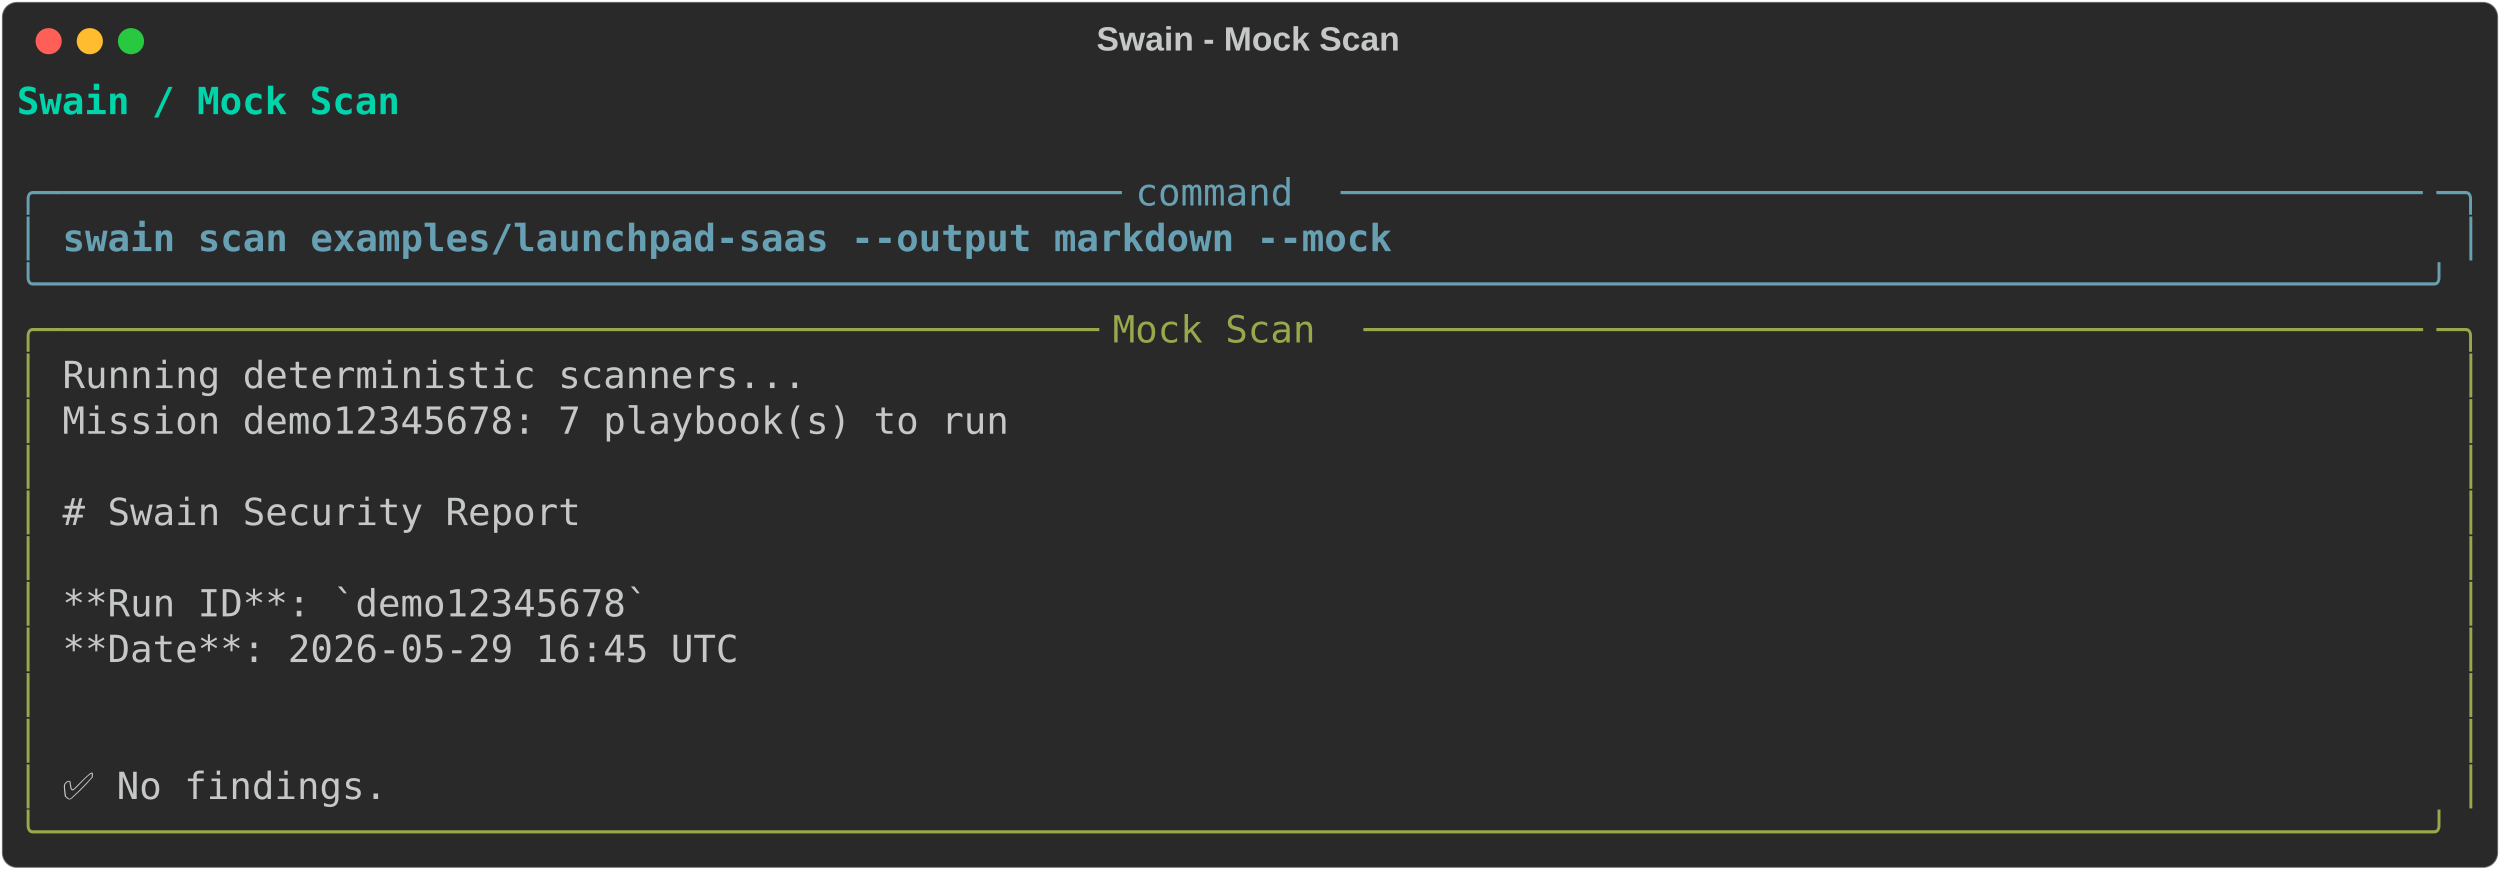
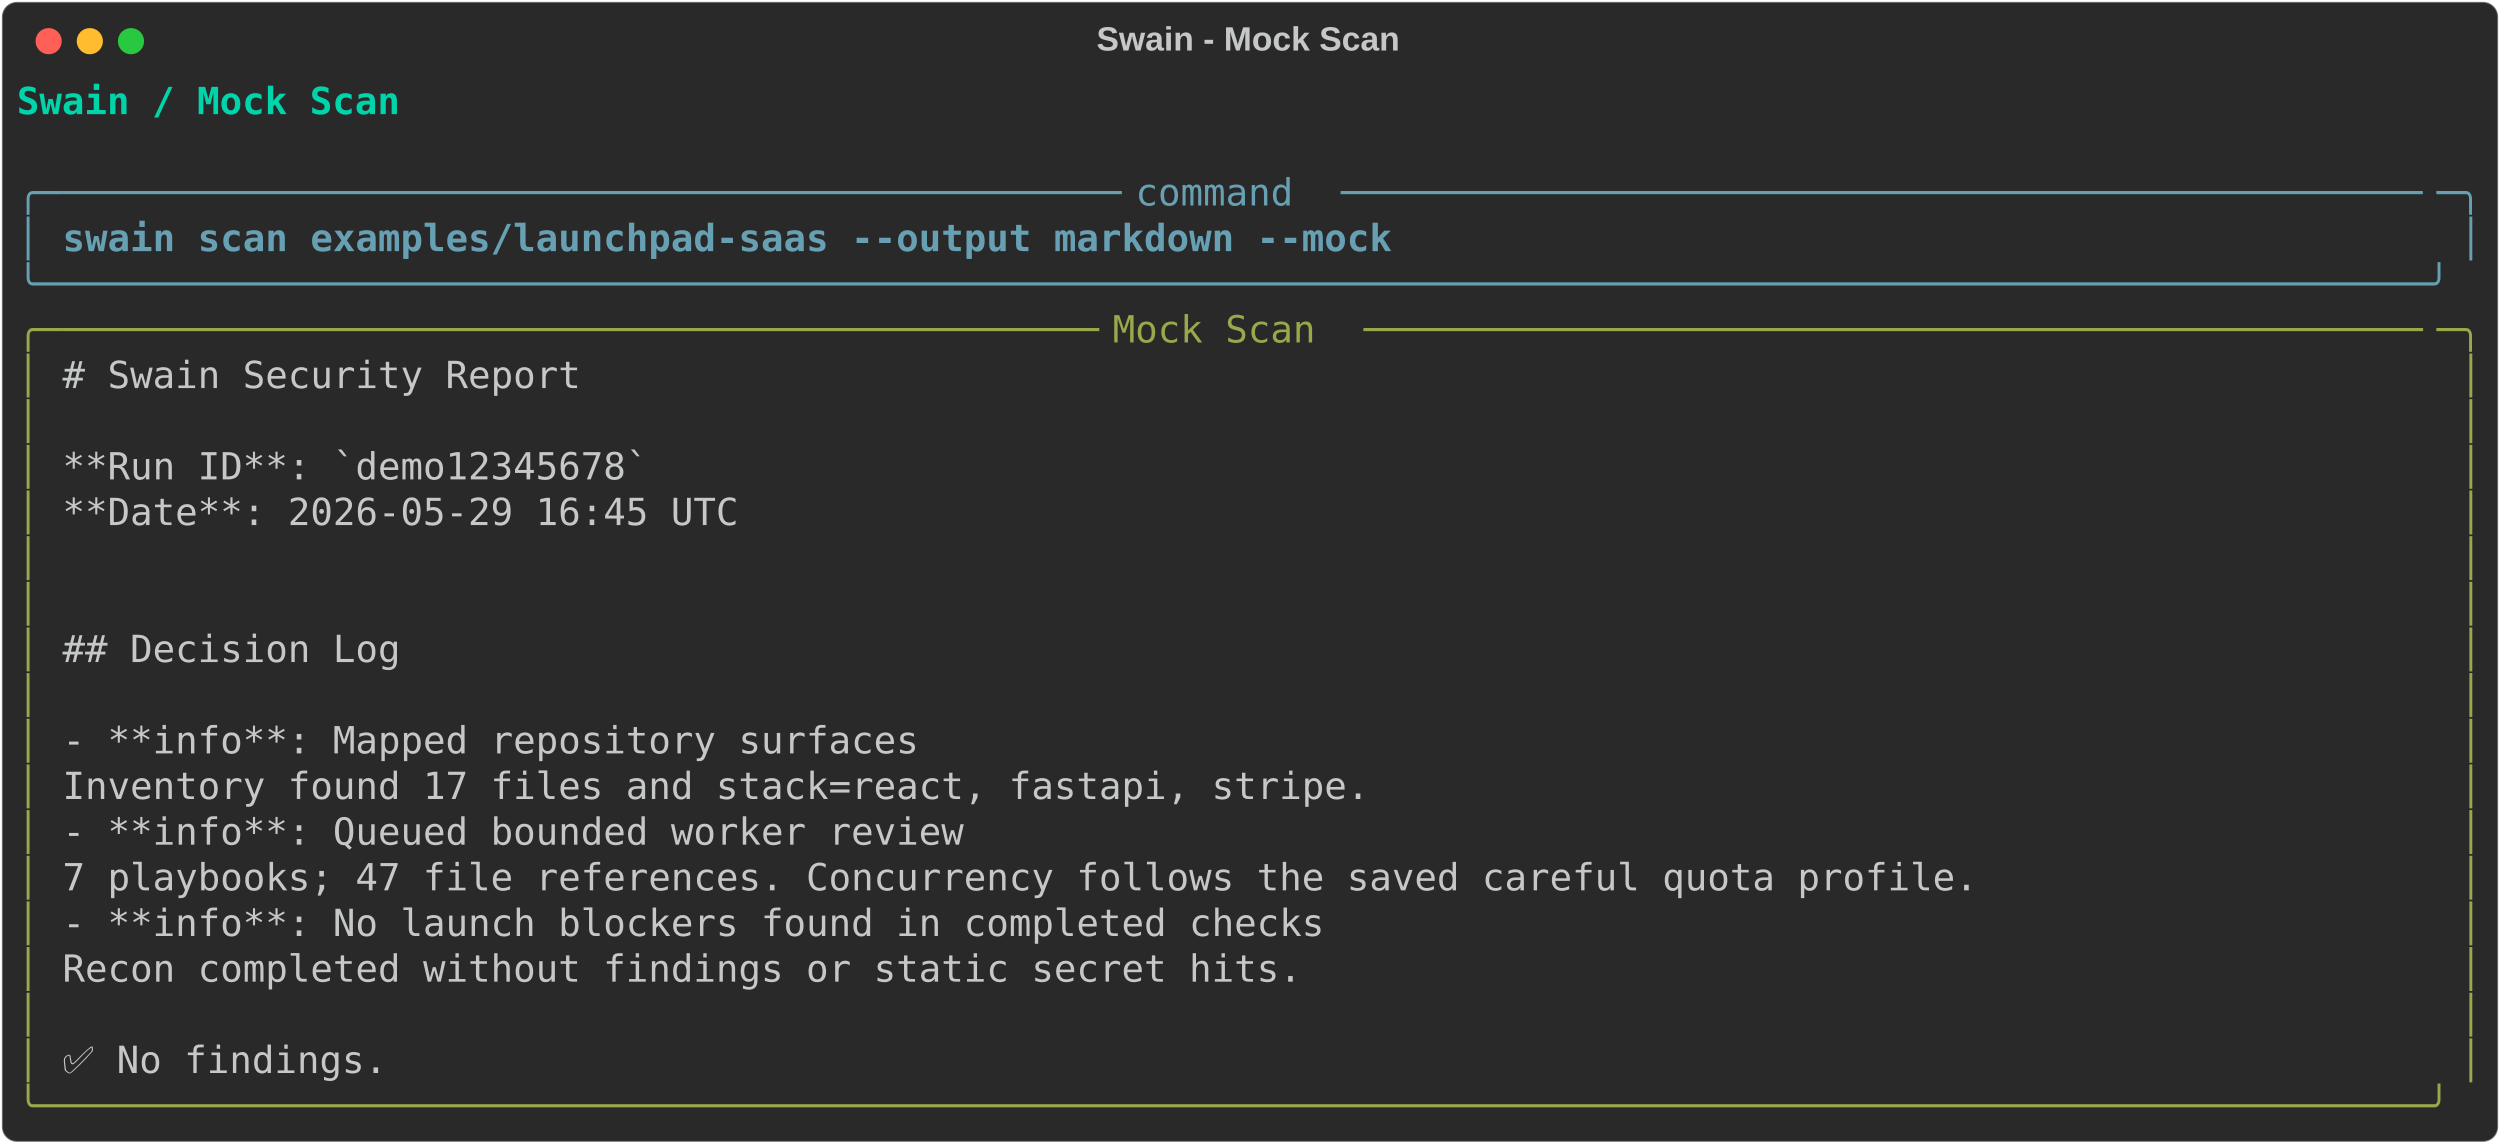
- <svg xmlns="http://www.w3.org/2000/svg" class="rich-terminal" viewBox="0 0 1336 464.8">
+ <svg xmlns="http://www.w3.org/2000/svg" class="rich-terminal" viewBox="0 0 1336 611.2">
  <style>

    @font-face {
        font-family: "Fira Code";
        src: local("FiraCode-Regular"),
                url("https://cdnjs.cloudflare.com/ajax/libs/firacode/6.2.0/woff2/FiraCode-Regular.woff2") format("woff2"),
                url("https://cdnjs.cloudflare.com/ajax/libs/firacode/6.2.0/woff/FiraCode-Regular.woff") format("woff");
        font-style: normal;
        font-weight: 400;
    }
    @font-face {
        font-family: "Fira Code";
        src: local("FiraCode-Bold"),
                url("https://cdnjs.cloudflare.com/ajax/libs/firacode/6.2.0/woff2/FiraCode-Bold.woff2") format("woff2"),
                url("https://cdnjs.cloudflare.com/ajax/libs/firacode/6.2.0/woff/FiraCode-Bold.woff") format("woff");
        font-style: bold;
        font-weight: 700;
    }

-     .terminal-3590887351-matrix {
+     .terminal-1514334755-matrix {
        font-family: Fira Code, monospace;
        font-size: 20px;
        line-height: 24.4px;
        font-variant-east-asian: full-width;
    }

-     .terminal-3590887351-title {
+     .terminal-1514334755-title {
        font-size: 18px;
        font-weight: bold;
        font-family: arial;
    }

-     .terminal-3590887351-r1 { fill: #00d4aa;font-weight: bold }
- .terminal-3590887351-r2 { fill: #c5c8c6 }
- .terminal-3590887351-r3 { fill: #68a0b3 }
- .terminal-3590887351-r4 { fill: #68a0b3;font-weight: bold }
- .terminal-3590887351-r5 { fill: #98a84b }
+     .terminal-1514334755-r1 { fill: #00d4aa;font-weight: bold }
+ .terminal-1514334755-r2 { fill: #c5c8c6 }
+ .terminal-1514334755-r3 { fill: #68a0b3 }
+ .terminal-1514334755-r4 { fill: #68a0b3;font-weight: bold }
+ .terminal-1514334755-r5 { fill: #98a84b }
    </style>
  <defs>
-     <clipPath id="terminal-3590887351-clip-terminal">
-       <rect x="0" y="0" width="1316.6" height="413.8" />
-     </clipPath>
-     <clipPath id="terminal-3590887351-line-0">
+     <clipPath id="terminal-1514334755-clip-terminal">
+       <rect x="0" y="0" width="1316.6" height="560.2" />
+     </clipPath>
+     <clipPath id="terminal-1514334755-line-0">
      <rect x="0" y="1.5" width="1317.6" height="24.65" />
    </clipPath>
-     <clipPath id="terminal-3590887351-line-1">
+     <clipPath id="terminal-1514334755-line-1">
      <rect x="0" y="25.9" width="1317.6" height="24.65" />
    </clipPath>
-     <clipPath id="terminal-3590887351-line-2">
+     <clipPath id="terminal-1514334755-line-2">
      <rect x="0" y="50.3" width="1317.6" height="24.65" />
    </clipPath>
-     <clipPath id="terminal-3590887351-line-3">
+     <clipPath id="terminal-1514334755-line-3">
      <rect x="0" y="74.7" width="1317.6" height="24.65" />
    </clipPath>
-     <clipPath id="terminal-3590887351-line-4">
+     <clipPath id="terminal-1514334755-line-4">
      <rect x="0" y="99.1" width="1317.6" height="24.65" />
    </clipPath>
-     <clipPath id="terminal-3590887351-line-5">
+     <clipPath id="terminal-1514334755-line-5">
      <rect x="0" y="123.5" width="1317.6" height="24.65" />
    </clipPath>
-     <clipPath id="terminal-3590887351-line-6">
+     <clipPath id="terminal-1514334755-line-6">
      <rect x="0" y="147.9" width="1317.6" height="24.65" />
    </clipPath>
-     <clipPath id="terminal-3590887351-line-7">
+     <clipPath id="terminal-1514334755-line-7">
      <rect x="0" y="172.3" width="1317.6" height="24.65" />
    </clipPath>
-     <clipPath id="terminal-3590887351-line-8">
+     <clipPath id="terminal-1514334755-line-8">
      <rect x="0" y="196.7" width="1317.6" height="24.65" />
    </clipPath>
-     <clipPath id="terminal-3590887351-line-9">
+     <clipPath id="terminal-1514334755-line-9">
      <rect x="0" y="221.1" width="1317.6" height="24.65" />
    </clipPath>
-     <clipPath id="terminal-3590887351-line-10">
+     <clipPath id="terminal-1514334755-line-10">
      <rect x="0" y="245.5" width="1317.6" height="24.65" />
    </clipPath>
-     <clipPath id="terminal-3590887351-line-11">
+     <clipPath id="terminal-1514334755-line-11">
      <rect x="0" y="269.9" width="1317.6" height="24.65" />
    </clipPath>
-     <clipPath id="terminal-3590887351-line-12">
+     <clipPath id="terminal-1514334755-line-12">
      <rect x="0" y="294.3" width="1317.6" height="24.65" />
    </clipPath>
-     <clipPath id="terminal-3590887351-line-13">
+     <clipPath id="terminal-1514334755-line-13">
      <rect x="0" y="318.7" width="1317.6" height="24.65" />
    </clipPath>
-     <clipPath id="terminal-3590887351-line-14">
+     <clipPath id="terminal-1514334755-line-14">
      <rect x="0" y="343.1" width="1317.6" height="24.65" />
    </clipPath>
-     <clipPath id="terminal-3590887351-line-15">
+     <clipPath id="terminal-1514334755-line-15">
      <rect x="0" y="367.5" width="1317.6" height="24.65" />
    </clipPath>
+     <clipPath id="terminal-1514334755-line-16">
+       <rect x="0" y="391.9" width="1317.6" height="24.65" />
+     </clipPath>
+     <clipPath id="terminal-1514334755-line-17">
+       <rect x="0" y="416.3" width="1317.6" height="24.65" />
+     </clipPath>
+     <clipPath id="terminal-1514334755-line-18">
+       <rect x="0" y="440.7" width="1317.6" height="24.65" />
+     </clipPath>
+     <clipPath id="terminal-1514334755-line-19">
+       <rect x="0" y="465.1" width="1317.6" height="24.65" />
+     </clipPath>
+     <clipPath id="terminal-1514334755-line-20">
+       <rect x="0" y="489.5" width="1317.6" height="24.65" />
+     </clipPath>
+     <clipPath id="terminal-1514334755-line-21">
+       <rect x="0" y="513.9" width="1317.6" height="24.65" />
+     </clipPath>
  </defs>
-   <rect fill="#292929" stroke="rgba(255,255,255,0.35)" stroke-width="1" x="1" y="1" width="1334" height="462.8" rx="8" />
-   <text class="terminal-3590887351-title" fill="#c5c8c6" text-anchor="middle" x="667" y="27">Swain - Mock Scan</text>
+   <rect fill="#292929" stroke="rgba(255,255,255,0.35)" stroke-width="1" x="1" y="1" width="1334" height="609.2" rx="8" />
+   <text class="terminal-1514334755-title" fill="#c5c8c6" text-anchor="middle" x="667" y="27">Swain - Mock Scan</text>
  <g transform="translate(26,22)">
    <circle cx="0" cy="0" r="7" fill="#ff5f57" />
    <circle cx="22" cy="0" r="7" fill="#febc2e" />
    <circle cx="44" cy="0" r="7" fill="#28c840" />
  </g>
-   <g transform="translate(9, 41)" clip-path="url(#terminal-3590887351-clip-terminal)">
-     <g class="terminal-3590887351-matrix">
-       <text class="terminal-3590887351-r1" x="0" y="20" textLength="207.4" clip-path="url(#terminal-3590887351-line-0)">Swain / Mock Scan</text>
-       <text class="terminal-3590887351-r2" x="1317.6" y="20" textLength="12.2" clip-path="url(#terminal-3590887351-line-0)">
- </text>
-       <text class="terminal-3590887351-r2" x="1317.6" y="44.4" textLength="12.2" clip-path="url(#terminal-3590887351-line-1)">
- </text>
-       <text class="terminal-3590887351-r3" x="0" y="68.8" textLength="24.4" clip-path="url(#terminal-3590887351-line-2)">╭─</text>
-       <text class="terminal-3590887351-r3" x="24.4" y="68.8" textLength="573.4" clip-path="url(#terminal-3590887351-line-2)">───────────────────────────────────────────────</text>
-       <text class="terminal-3590887351-r3" x="597.8" y="68.8" textLength="109.8" clip-path="url(#terminal-3590887351-line-2)"> command </text>
-       <text class="terminal-3590887351-r3" x="707.6" y="68.8" textLength="585.6" clip-path="url(#terminal-3590887351-line-2)">────────────────────────────────────────────────</text>
-       <text class="terminal-3590887351-r3" x="1293.2" y="68.8" textLength="24.4" clip-path="url(#terminal-3590887351-line-2)">─╮</text>
-       <text class="terminal-3590887351-r2" x="1317.6" y="68.8" textLength="12.2" clip-path="url(#terminal-3590887351-line-2)">
- </text>
-       <text class="terminal-3590887351-r3" x="0" y="93.2" textLength="12.2" clip-path="url(#terminal-3590887351-line-3)">│</text>
-       <text class="terminal-3590887351-r4" x="24.4" y="93.2" textLength="719.8" clip-path="url(#terminal-3590887351-line-3)">swain scan examples/launchpad-saas --output markdown --mock</text>
-       <text class="terminal-3590887351-r3" x="1305.4" y="93.2" textLength="12.2" clip-path="url(#terminal-3590887351-line-3)">│</text>
-       <text class="terminal-3590887351-r2" x="1317.6" y="93.2" textLength="12.2" clip-path="url(#terminal-3590887351-line-3)">
- </text>
-       <text class="terminal-3590887351-r3" x="0" y="117.6" textLength="1317.6" clip-path="url(#terminal-3590887351-line-4)">╰──────────────────────────────────────────────────────────────────────────────────────────────────────────╯</text>
-       <text class="terminal-3590887351-r2" x="1317.6" y="117.6" textLength="12.2" clip-path="url(#terminal-3590887351-line-4)">
- </text>
-       <text class="terminal-3590887351-r5" x="0" y="142" textLength="24.4" clip-path="url(#terminal-3590887351-line-5)">╭─</text>
-       <text class="terminal-3590887351-r5" x="24.4" y="142" textLength="561.2" clip-path="url(#terminal-3590887351-line-5)">──────────────────────────────────────────────</text>
-       <text class="terminal-3590887351-r5" x="585.6" y="142" textLength="134.2" clip-path="url(#terminal-3590887351-line-5)"> Mock Scan </text>
-       <text class="terminal-3590887351-r5" x="719.8" y="142" textLength="573.4" clip-path="url(#terminal-3590887351-line-5)">───────────────────────────────────────────────</text>
-       <text class="terminal-3590887351-r5" x="1293.2" y="142" textLength="24.4" clip-path="url(#terminal-3590887351-line-5)">─╮</text>
-       <text class="terminal-3590887351-r2" x="1317.6" y="142" textLength="12.2" clip-path="url(#terminal-3590887351-line-5)">
- </text>
-       <text class="terminal-3590887351-r5" x="0" y="166.4" textLength="12.2" clip-path="url(#terminal-3590887351-line-6)">│</text>
-       <text class="terminal-3590887351-r2" x="24.4" y="166.4" textLength="402.6" clip-path="url(#terminal-3590887351-line-6)">Running deterministic scanners...</text>
-       <text class="terminal-3590887351-r5" x="1305.4" y="166.4" textLength="12.2" clip-path="url(#terminal-3590887351-line-6)">│</text>
-       <text class="terminal-3590887351-r2" x="1317.6" y="166.4" textLength="12.2" clip-path="url(#terminal-3590887351-line-6)">
- </text>
-       <text class="terminal-3590887351-r5" x="0" y="190.8" textLength="12.2" clip-path="url(#terminal-3590887351-line-7)">│</text>
-       <text class="terminal-3590887351-r2" x="24.4" y="190.8" textLength="512.4" clip-path="url(#terminal-3590887351-line-7)">Mission demo12345678: 7 playbook(s) to run</text>
-       <text class="terminal-3590887351-r5" x="1305.4" y="190.8" textLength="12.2" clip-path="url(#terminal-3590887351-line-7)">│</text>
-       <text class="terminal-3590887351-r2" x="1317.6" y="190.8" textLength="12.2" clip-path="url(#terminal-3590887351-line-7)">
- </text>
-       <text class="terminal-3590887351-r5" x="0" y="215.2" textLength="12.2" clip-path="url(#terminal-3590887351-line-8)">│</text>
-       <text class="terminal-3590887351-r5" x="1305.4" y="215.2" textLength="12.2" clip-path="url(#terminal-3590887351-line-8)">│</text>
-       <text class="terminal-3590887351-r2" x="1317.6" y="215.2" textLength="12.2" clip-path="url(#terminal-3590887351-line-8)">
- </text>
-       <text class="terminal-3590887351-r5" x="0" y="239.6" textLength="12.2" clip-path="url(#terminal-3590887351-line-9)">│</text>
-       <text class="terminal-3590887351-r2" x="24.4" y="239.6" textLength="280.6" clip-path="url(#terminal-3590887351-line-9)"># Swain Security Report</text>
-       <text class="terminal-3590887351-r5" x="1305.4" y="239.6" textLength="12.2" clip-path="url(#terminal-3590887351-line-9)">│</text>
-       <text class="terminal-3590887351-r2" x="1317.6" y="239.6" textLength="12.2" clip-path="url(#terminal-3590887351-line-9)">
- </text>
-       <text class="terminal-3590887351-r5" x="0" y="264" textLength="12.2" clip-path="url(#terminal-3590887351-line-10)">│</text>
-       <text class="terminal-3590887351-r5" x="1305.4" y="264" textLength="12.2" clip-path="url(#terminal-3590887351-line-10)">│</text>
-       <text class="terminal-3590887351-r2" x="1317.6" y="264" textLength="12.2" clip-path="url(#terminal-3590887351-line-10)">
- </text>
-       <text class="terminal-3590887351-r5" x="0" y="288.4" textLength="12.2" clip-path="url(#terminal-3590887351-line-11)">│</text>
-       <text class="terminal-3590887351-r2" x="24.4" y="288.4" textLength="341.6" clip-path="url(#terminal-3590887351-line-11)">**Run ID**: `demo12345678`  </text>
-       <text class="terminal-3590887351-r5" x="1305.4" y="288.4" textLength="12.2" clip-path="url(#terminal-3590887351-line-11)">│</text>
-       <text class="terminal-3590887351-r2" x="1317.6" y="288.4" textLength="12.2" clip-path="url(#terminal-3590887351-line-11)">
- </text>
-       <text class="terminal-3590887351-r5" x="0" y="312.8" textLength="12.2" clip-path="url(#terminal-3590887351-line-12)">│</text>
-       <text class="terminal-3590887351-r2" x="24.4" y="312.8" textLength="366" clip-path="url(#terminal-3590887351-line-12)">**Date**: 2026-05-29 16:45 UTC</text>
-       <text class="terminal-3590887351-r5" x="1305.4" y="312.8" textLength="12.2" clip-path="url(#terminal-3590887351-line-12)">│</text>
-       <text class="terminal-3590887351-r2" x="1317.6" y="312.8" textLength="12.2" clip-path="url(#terminal-3590887351-line-12)">
- </text>
-       <text class="terminal-3590887351-r5" x="0" y="337.2" textLength="12.2" clip-path="url(#terminal-3590887351-line-13)">│</text>
-       <text class="terminal-3590887351-r5" x="1305.4" y="337.2" textLength="12.2" clip-path="url(#terminal-3590887351-line-13)">│</text>
-       <text class="terminal-3590887351-r2" x="1317.6" y="337.2" textLength="12.2" clip-path="url(#terminal-3590887351-line-13)">
- </text>
-       <text class="terminal-3590887351-r5" x="0" y="361.6" textLength="12.2" clip-path="url(#terminal-3590887351-line-14)">│</text>
-       <text class="terminal-3590887351-r5" x="1305.4" y="361.6" textLength="12.2" clip-path="url(#terminal-3590887351-line-14)">│</text>
-       <text class="terminal-3590887351-r2" x="1317.6" y="361.6" textLength="12.2" clip-path="url(#terminal-3590887351-line-14)">
- </text>
-       <text class="terminal-3590887351-r5" x="0" y="386" textLength="12.2" clip-path="url(#terminal-3590887351-line-15)">│</text>
-       <text class="terminal-3590887351-r2" x="24.4" y="386" textLength="170.8" clip-path="url(#terminal-3590887351-line-15)">✅ No findings.</text>
-       <text class="terminal-3590887351-r5" x="1305.4" y="386" textLength="12.2" clip-path="url(#terminal-3590887351-line-15)">│</text>
-       <text class="terminal-3590887351-r2" x="1317.6" y="386" textLength="12.2" clip-path="url(#terminal-3590887351-line-15)">
- </text>
-       <text class="terminal-3590887351-r5" x="0" y="410.4" textLength="1317.6" clip-path="url(#terminal-3590887351-line-16)">╰──────────────────────────────────────────────────────────────────────────────────────────────────────────╯</text>
-       <text class="terminal-3590887351-r2" x="1317.6" y="410.4" textLength="12.2" clip-path="url(#terminal-3590887351-line-16)">
+   <g transform="translate(9, 41)" clip-path="url(#terminal-1514334755-clip-terminal)">
+     <g class="terminal-1514334755-matrix">
+       <text class="terminal-1514334755-r1" x="0" y="20" textLength="207.4" clip-path="url(#terminal-1514334755-line-0)">Swain / Mock Scan</text>
+       <text class="terminal-1514334755-r2" x="1317.6" y="20" textLength="12.2" clip-path="url(#terminal-1514334755-line-0)">
+ </text>
+       <text class="terminal-1514334755-r2" x="1317.6" y="44.4" textLength="12.2" clip-path="url(#terminal-1514334755-line-1)">
+ </text>
+       <text class="terminal-1514334755-r3" x="0" y="68.8" textLength="24.4" clip-path="url(#terminal-1514334755-line-2)">╭─</text>
+       <text class="terminal-1514334755-r3" x="24.4" y="68.8" textLength="573.4" clip-path="url(#terminal-1514334755-line-2)">───────────────────────────────────────────────</text>
+       <text class="terminal-1514334755-r3" x="597.8" y="68.8" textLength="109.8" clip-path="url(#terminal-1514334755-line-2)"> command </text>
+       <text class="terminal-1514334755-r3" x="707.6" y="68.8" textLength="585.6" clip-path="url(#terminal-1514334755-line-2)">────────────────────────────────────────────────</text>
+       <text class="terminal-1514334755-r3" x="1293.2" y="68.8" textLength="24.4" clip-path="url(#terminal-1514334755-line-2)">─╮</text>
+       <text class="terminal-1514334755-r2" x="1317.6" y="68.8" textLength="12.2" clip-path="url(#terminal-1514334755-line-2)">
+ </text>
+       <text class="terminal-1514334755-r3" x="0" y="93.2" textLength="12.2" clip-path="url(#terminal-1514334755-line-3)">│</text>
+       <text class="terminal-1514334755-r4" x="24.4" y="93.2" textLength="719.8" clip-path="url(#terminal-1514334755-line-3)">swain scan examples/launchpad-saas --output markdown --mock</text>
+       <text class="terminal-1514334755-r3" x="1305.4" y="93.2" textLength="12.2" clip-path="url(#terminal-1514334755-line-3)">│</text>
+       <text class="terminal-1514334755-r2" x="1317.6" y="93.2" textLength="12.2" clip-path="url(#terminal-1514334755-line-3)">
+ </text>
+       <text class="terminal-1514334755-r3" x="0" y="117.6" textLength="1317.6" clip-path="url(#terminal-1514334755-line-4)">╰──────────────────────────────────────────────────────────────────────────────────────────────────────────╯</text>
+       <text class="terminal-1514334755-r2" x="1317.6" y="117.6" textLength="12.2" clip-path="url(#terminal-1514334755-line-4)">
+ </text>
+       <text class="terminal-1514334755-r5" x="0" y="142" textLength="24.4" clip-path="url(#terminal-1514334755-line-5)">╭─</text>
+       <text class="terminal-1514334755-r5" x="24.4" y="142" textLength="561.2" clip-path="url(#terminal-1514334755-line-5)">──────────────────────────────────────────────</text>
+       <text class="terminal-1514334755-r5" x="585.6" y="142" textLength="134.2" clip-path="url(#terminal-1514334755-line-5)"> Mock Scan </text>
+       <text class="terminal-1514334755-r5" x="719.8" y="142" textLength="573.4" clip-path="url(#terminal-1514334755-line-5)">───────────────────────────────────────────────</text>
+       <text class="terminal-1514334755-r5" x="1293.2" y="142" textLength="24.4" clip-path="url(#terminal-1514334755-line-5)">─╮</text>
+       <text class="terminal-1514334755-r2" x="1317.6" y="142" textLength="12.2" clip-path="url(#terminal-1514334755-line-5)">
+ </text>
+       <text class="terminal-1514334755-r5" x="0" y="166.4" textLength="12.2" clip-path="url(#terminal-1514334755-line-6)">│</text>
+       <text class="terminal-1514334755-r2" x="24.4" y="166.4" textLength="280.6" clip-path="url(#terminal-1514334755-line-6)"># Swain Security Report</text>
+       <text class="terminal-1514334755-r5" x="1305.4" y="166.4" textLength="12.2" clip-path="url(#terminal-1514334755-line-6)">│</text>
+       <text class="terminal-1514334755-r2" x="1317.6" y="166.4" textLength="12.2" clip-path="url(#terminal-1514334755-line-6)">
+ </text>
+       <text class="terminal-1514334755-r5" x="0" y="190.8" textLength="12.2" clip-path="url(#terminal-1514334755-line-7)">│</text>
+       <text class="terminal-1514334755-r5" x="1305.4" y="190.8" textLength="12.2" clip-path="url(#terminal-1514334755-line-7)">│</text>
+       <text class="terminal-1514334755-r2" x="1317.6" y="190.8" textLength="12.2" clip-path="url(#terminal-1514334755-line-7)">
+ </text>
+       <text class="terminal-1514334755-r5" x="0" y="215.2" textLength="12.2" clip-path="url(#terminal-1514334755-line-8)">│</text>
+       <text class="terminal-1514334755-r2" x="24.4" y="215.2" textLength="341.6" clip-path="url(#terminal-1514334755-line-8)">**Run ID**: `demo12345678`  </text>
+       <text class="terminal-1514334755-r5" x="1305.4" y="215.2" textLength="12.2" clip-path="url(#terminal-1514334755-line-8)">│</text>
+       <text class="terminal-1514334755-r2" x="1317.6" y="215.2" textLength="12.2" clip-path="url(#terminal-1514334755-line-8)">
+ </text>
+       <text class="terminal-1514334755-r5" x="0" y="239.6" textLength="12.2" clip-path="url(#terminal-1514334755-line-9)">│</text>
+       <text class="terminal-1514334755-r2" x="24.4" y="239.6" textLength="366" clip-path="url(#terminal-1514334755-line-9)">**Date**: 2026-05-29 16:45 UTC</text>
+       <text class="terminal-1514334755-r5" x="1305.4" y="239.6" textLength="12.2" clip-path="url(#terminal-1514334755-line-9)">│</text>
+       <text class="terminal-1514334755-r2" x="1317.6" y="239.6" textLength="12.2" clip-path="url(#terminal-1514334755-line-9)">
+ </text>
+       <text class="terminal-1514334755-r5" x="0" y="264" textLength="12.2" clip-path="url(#terminal-1514334755-line-10)">│</text>
+       <text class="terminal-1514334755-r5" x="1305.4" y="264" textLength="12.2" clip-path="url(#terminal-1514334755-line-10)">│</text>
+       <text class="terminal-1514334755-r2" x="1317.6" y="264" textLength="12.2" clip-path="url(#terminal-1514334755-line-10)">
+ </text>
+       <text class="terminal-1514334755-r5" x="0" y="288.4" textLength="12.2" clip-path="url(#terminal-1514334755-line-11)">│</text>
+       <text class="terminal-1514334755-r5" x="1305.4" y="288.4" textLength="12.2" clip-path="url(#terminal-1514334755-line-11)">│</text>
+       <text class="terminal-1514334755-r2" x="1317.6" y="288.4" textLength="12.2" clip-path="url(#terminal-1514334755-line-11)">
+ </text>
+       <text class="terminal-1514334755-r5" x="0" y="312.8" textLength="12.2" clip-path="url(#terminal-1514334755-line-12)">│</text>
+       <text class="terminal-1514334755-r2" x="24.4" y="312.8" textLength="183" clip-path="url(#terminal-1514334755-line-12)">## Decision Log</text>
+       <text class="terminal-1514334755-r5" x="1305.4" y="312.8" textLength="12.2" clip-path="url(#terminal-1514334755-line-12)">│</text>
+       <text class="terminal-1514334755-r2" x="1317.6" y="312.8" textLength="12.2" clip-path="url(#terminal-1514334755-line-12)">
+ </text>
+       <text class="terminal-1514334755-r5" x="0" y="337.2" textLength="12.2" clip-path="url(#terminal-1514334755-line-13)">│</text>
+       <text class="terminal-1514334755-r5" x="1305.4" y="337.2" textLength="12.2" clip-path="url(#terminal-1514334755-line-13)">│</text>
+       <text class="terminal-1514334755-r2" x="1317.6" y="337.2" textLength="12.2" clip-path="url(#terminal-1514334755-line-13)">
+ </text>
+       <text class="terminal-1514334755-r5" x="0" y="361.6" textLength="12.2" clip-path="url(#terminal-1514334755-line-14)">│</text>
+       <text class="terminal-1514334755-r2" x="24.4" y="361.6" textLength="463.6" clip-path="url(#terminal-1514334755-line-14)">- **info**: Mapped repository surfaces</text>
+       <text class="terminal-1514334755-r5" x="1305.4" y="361.6" textLength="12.2" clip-path="url(#terminal-1514334755-line-14)">│</text>
+       <text class="terminal-1514334755-r2" x="1317.6" y="361.6" textLength="12.2" clip-path="url(#terminal-1514334755-line-14)">
+ </text>
+       <text class="terminal-1514334755-r5" x="0" y="386" textLength="12.2" clip-path="url(#terminal-1514334755-line-15)">│</text>
+       <text class="terminal-1514334755-r2" x="24.4" y="386" textLength="732" clip-path="url(#terminal-1514334755-line-15)">  Inventory found 17 files and stack=react, fastapi, stripe.</text>
+       <text class="terminal-1514334755-r5" x="1305.4" y="386" textLength="12.2" clip-path="url(#terminal-1514334755-line-15)">│</text>
+       <text class="terminal-1514334755-r2" x="1317.6" y="386" textLength="12.2" clip-path="url(#terminal-1514334755-line-15)">
+ </text>
+       <text class="terminal-1514334755-r5" x="0" y="410.4" textLength="12.2" clip-path="url(#terminal-1514334755-line-16)">│</text>
+       <text class="terminal-1514334755-r2" x="24.4" y="410.4" textLength="488" clip-path="url(#terminal-1514334755-line-16)">- **info**: Queued bounded worker review</text>
+       <text class="terminal-1514334755-r5" x="1305.4" y="410.4" textLength="12.2" clip-path="url(#terminal-1514334755-line-16)">│</text>
+       <text class="terminal-1514334755-r2" x="1317.6" y="410.4" textLength="12.2" clip-path="url(#terminal-1514334755-line-16)">
+ </text>
+       <text class="terminal-1514334755-r5" x="0" y="434.8" textLength="12.2" clip-path="url(#terminal-1514334755-line-17)">│</text>
+       <text class="terminal-1514334755-r2" x="24.4" y="434.8" textLength="1061.4" clip-path="url(#terminal-1514334755-line-17)">  7 playbooks; 47 file references. Concurrency follows the saved careful quota profile.</text>
+       <text class="terminal-1514334755-r5" x="1305.4" y="434.8" textLength="12.2" clip-path="url(#terminal-1514334755-line-17)">│</text>
+       <text class="terminal-1514334755-r2" x="1317.6" y="434.8" textLength="12.2" clip-path="url(#terminal-1514334755-line-17)">
+ </text>
+       <text class="terminal-1514334755-r5" x="0" y="459.2" textLength="12.2" clip-path="url(#terminal-1514334755-line-18)">│</text>
+       <text class="terminal-1514334755-r2" x="24.4" y="459.2" textLength="683.2" clip-path="url(#terminal-1514334755-line-18)">- **info**: No launch blockers found in completed checks</text>
+       <text class="terminal-1514334755-r5" x="1305.4" y="459.2" textLength="12.2" clip-path="url(#terminal-1514334755-line-18)">│</text>
+       <text class="terminal-1514334755-r2" x="1317.6" y="459.2" textLength="12.2" clip-path="url(#terminal-1514334755-line-18)">
+ </text>
+       <text class="terminal-1514334755-r5" x="0" y="483.6" textLength="12.2" clip-path="url(#terminal-1514334755-line-19)">│</text>
+       <text class="terminal-1514334755-r2" x="24.4" y="483.6" textLength="695.4" clip-path="url(#terminal-1514334755-line-19)">  Recon completed without findings or static secret hits.</text>
+       <text class="terminal-1514334755-r5" x="1305.4" y="483.6" textLength="12.2" clip-path="url(#terminal-1514334755-line-19)">│</text>
+       <text class="terminal-1514334755-r2" x="1317.6" y="483.6" textLength="12.2" clip-path="url(#terminal-1514334755-line-19)">
+ </text>
+       <text class="terminal-1514334755-r5" x="0" y="508" textLength="12.2" clip-path="url(#terminal-1514334755-line-20)">│</text>
+       <text class="terminal-1514334755-r5" x="1305.4" y="508" textLength="12.2" clip-path="url(#terminal-1514334755-line-20)">│</text>
+       <text class="terminal-1514334755-r2" x="1317.6" y="508" textLength="12.2" clip-path="url(#terminal-1514334755-line-20)">
+ </text>
+       <text class="terminal-1514334755-r5" x="0" y="532.4" textLength="12.2" clip-path="url(#terminal-1514334755-line-21)">│</text>
+       <text class="terminal-1514334755-r2" x="24.4" y="532.4" textLength="170.8" clip-path="url(#terminal-1514334755-line-21)">✅ No findings.</text>
+       <text class="terminal-1514334755-r5" x="1305.4" y="532.4" textLength="12.2" clip-path="url(#terminal-1514334755-line-21)">│</text>
+       <text class="terminal-1514334755-r2" x="1317.6" y="532.4" textLength="12.2" clip-path="url(#terminal-1514334755-line-21)">
+ </text>
+       <text class="terminal-1514334755-r5" x="0" y="556.8" textLength="1317.6" clip-path="url(#terminal-1514334755-line-22)">╰──────────────────────────────────────────────────────────────────────────────────────────────────────────╯</text>
+       <text class="terminal-1514334755-r2" x="1317.6" y="556.8" textLength="12.2" clip-path="url(#terminal-1514334755-line-22)">
</text>
    </g>
  </g>
</svg>
